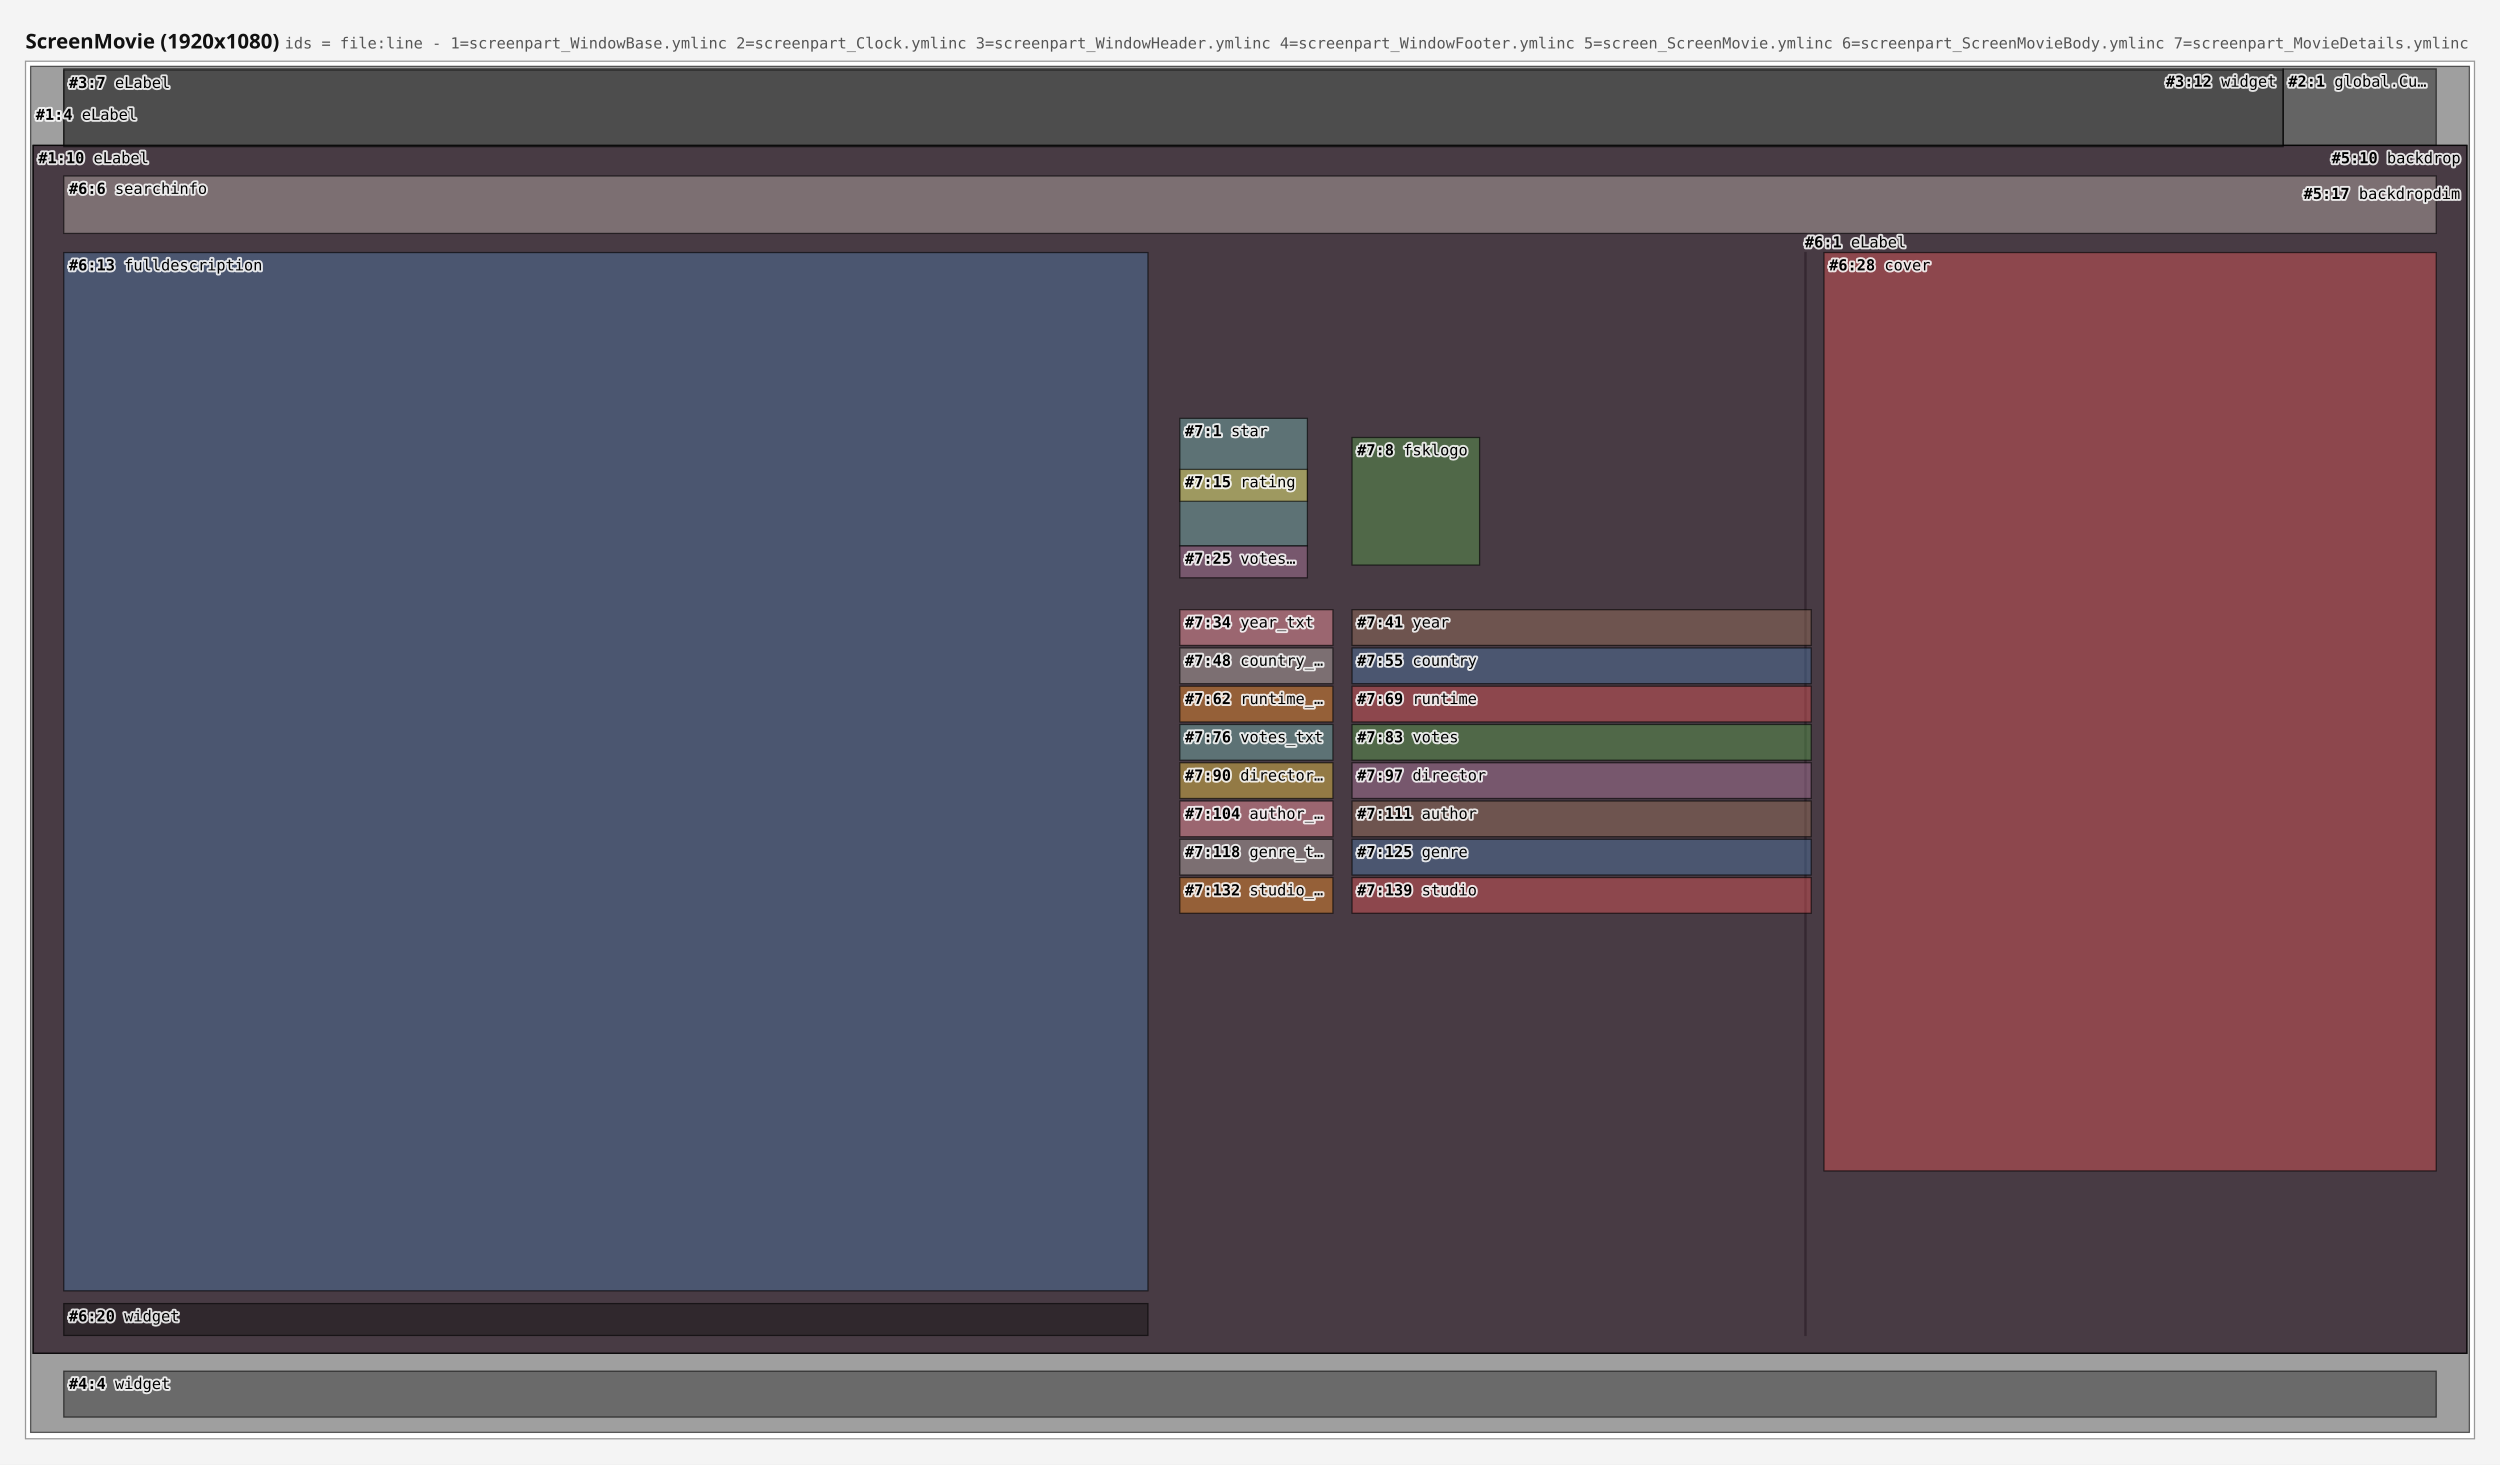
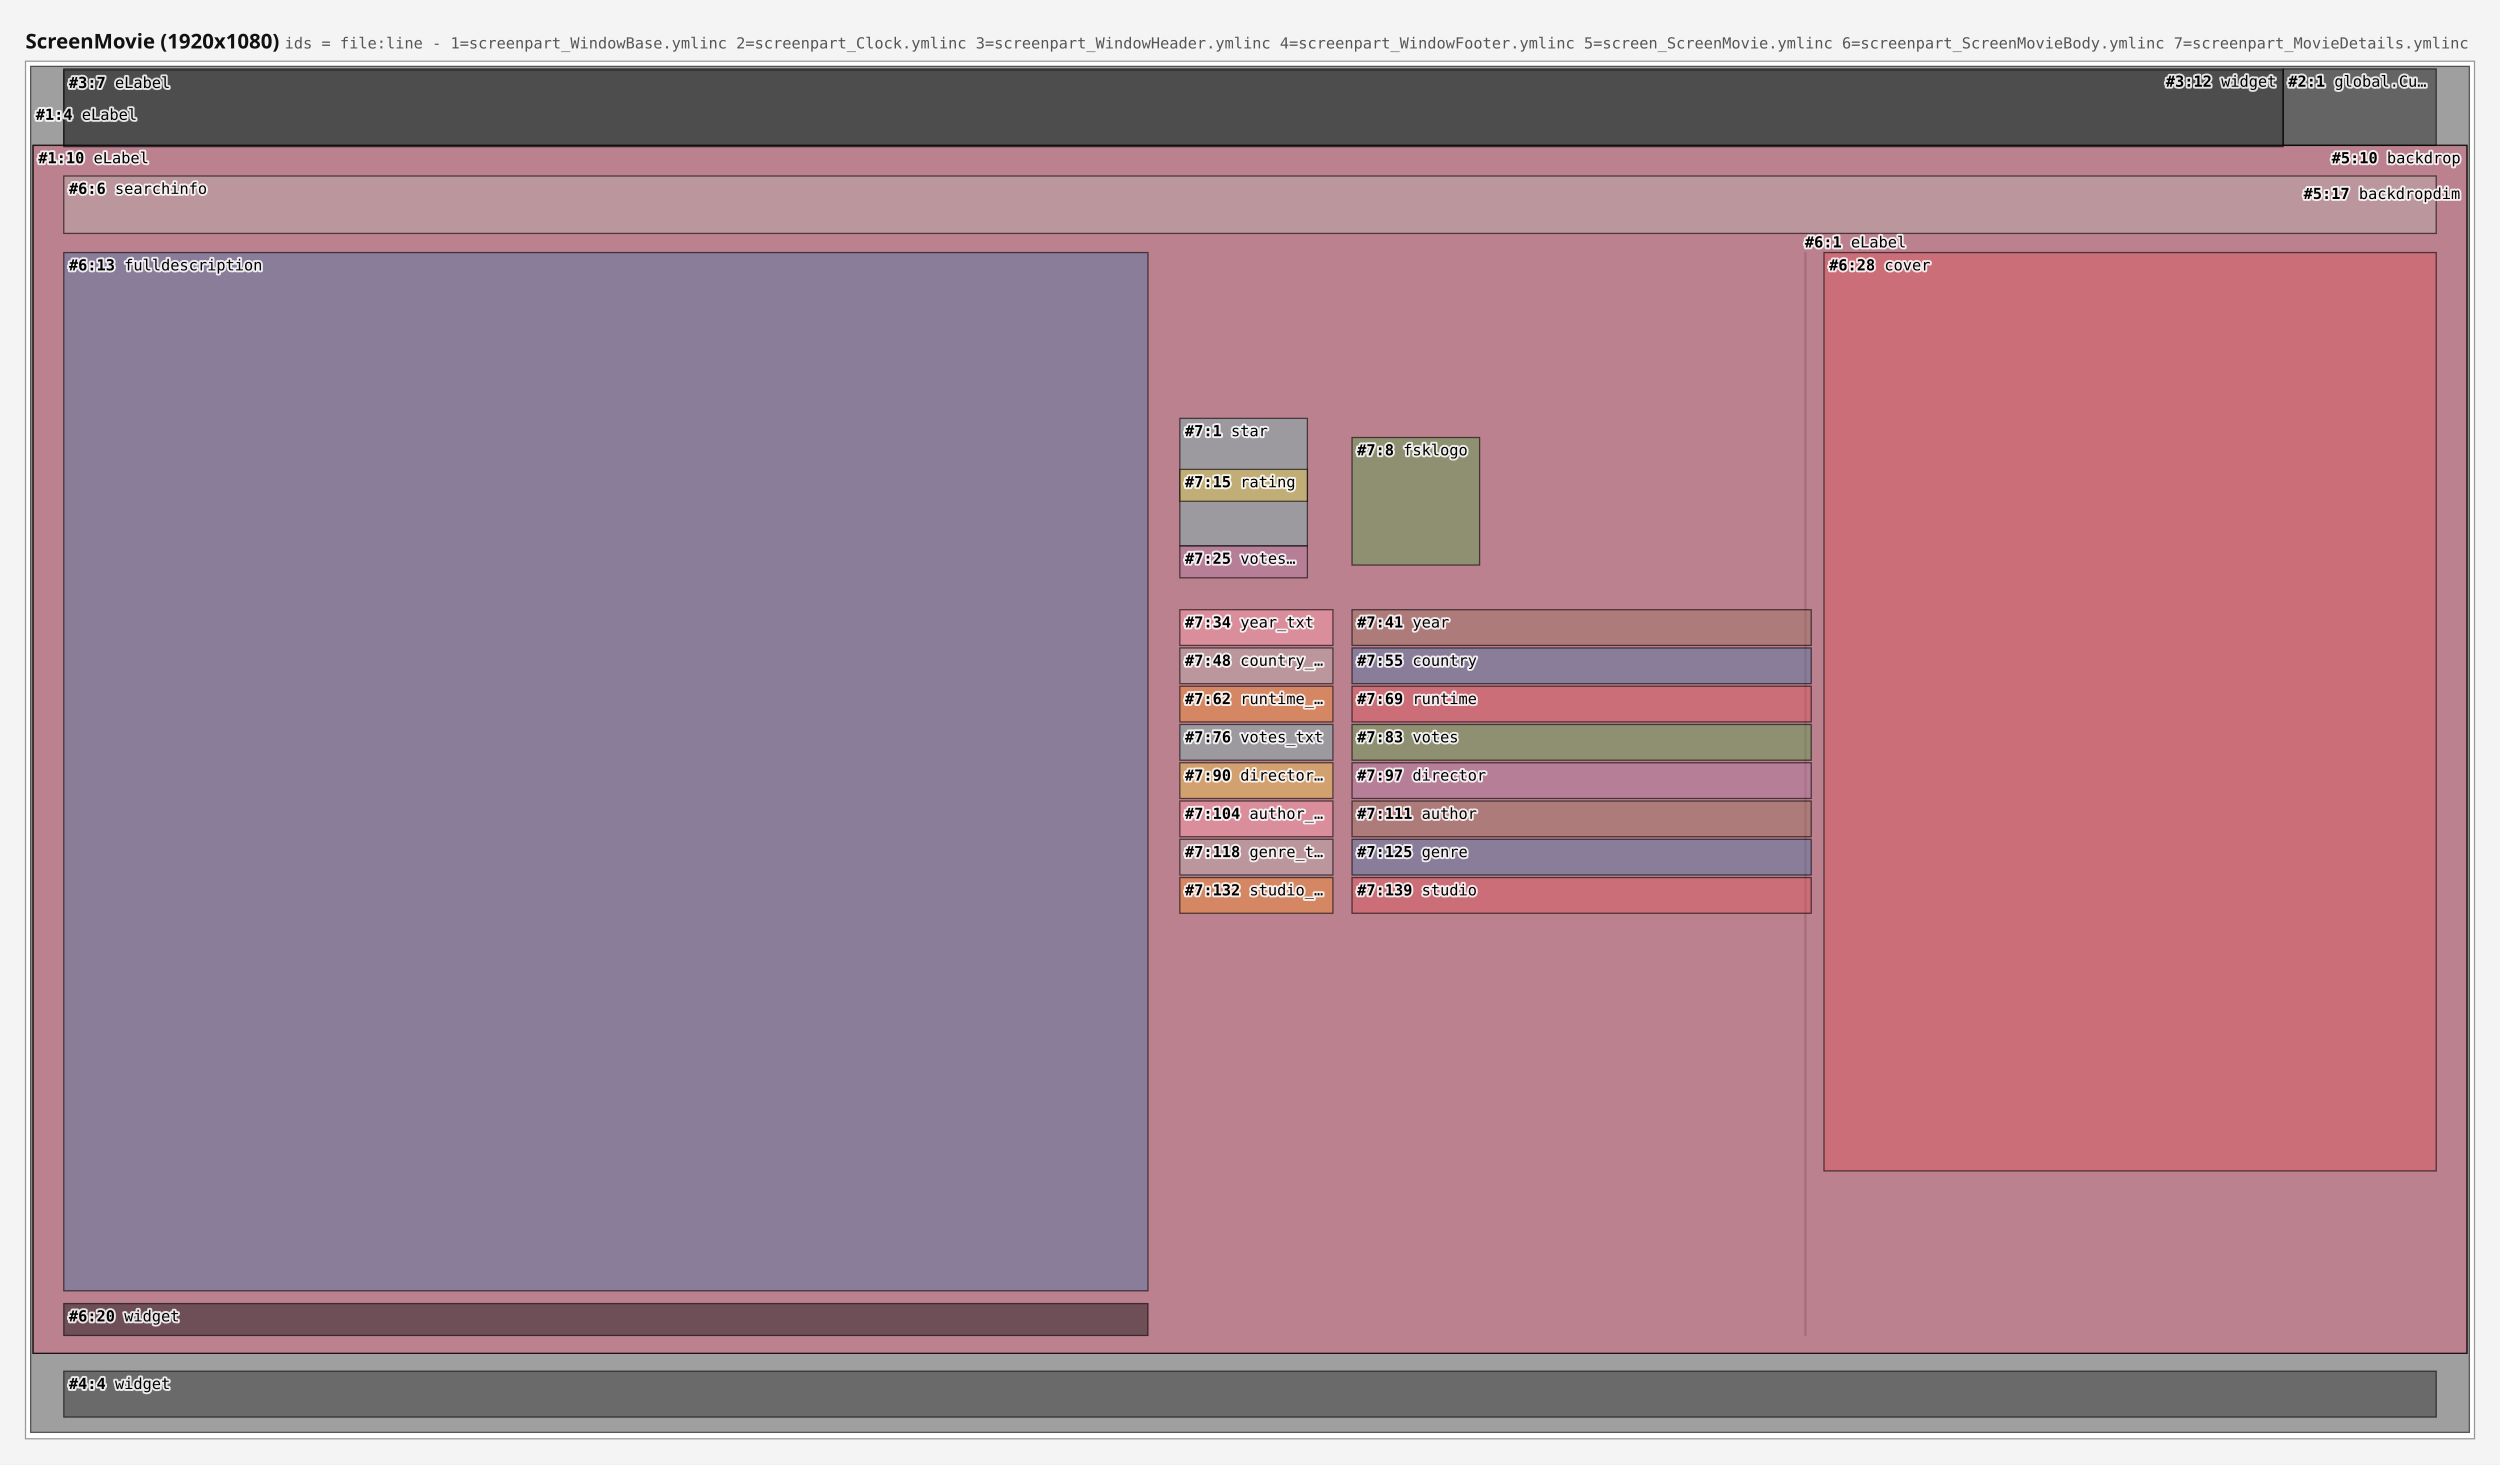
<svg xmlns="http://www.w3.org/2000/svg" width="1960" height="1148" viewBox="0 0 1960 1148">
  <rect x="0" y="0" width="1960" height="1148" fill="#f4f4f4" />
  <text x="20" y="38" font-family="sans-serif" font-size="16" font-weight="bold" fill="#111111">ScreenMovie (1920x1080) <tspan font-family="monospace" font-size="12" font-weight="normal" fill="#555555">ids = file:line - 1=screenpart_WindowBase.ymlinc  2=screenpart_Clock.ymlinc  3=screenpart_WindowHeader.ymlinc  4=screenpart_WindowFooter.ymlinc  5=screen_ScreenMovie.ymlinc  6=screenpart_ScreenMovieBody.ymlinc  7=screenpart_MovieDetails.ymlinc</tspan>
  </text>
  <g data-screen="0" transform="translate(20,48)">
    <rect x="0" y="0" width="1920" height="1080" fill="#ffffff" stroke="#999999" stroke-width="1" />
    <rect data-ref="0:0" data-src="screenpart_WindowBase.ymlinc:4" x="4" y="4" width="1912" height="1071" fill="#2c2c2c" fill-opacity="0.45" stroke="#000000" stroke-opacity="0.6" stroke-width="1" />
    <rect data-ref="0:1" data-src="screenpart_WindowBase.ymlinc:10" x="6" y="66" width="1908" height="947" fill="#121212" fill-opacity="0.45" stroke="#000000" stroke-opacity="0.6" stroke-width="1" />
    <rect data-ref="0:8" data-src="screenpart_ScreenMovieBody.ymlinc:1" x="1395" y="150" width="1" height="849" fill="#424242" fill-opacity="0.45" stroke="#000000" stroke-opacity="0.6" stroke-width="1" />
    <rect data-ref="0:6" data-src="screen_ScreenMovie.ymlinc:10" x="6" y="66" width="1908" height="947" fill="#b07aa1" fill-opacity="0.45" stroke="#000000" stroke-opacity="0.6" stroke-width="1" />
-     <rect data-ref="0:7" data-src="screen_ScreenMovie.ymlinc:17" x="6" y="66" width="1908" height="947" fill="#000000" fill-opacity="0.45" stroke="#000000" stroke-opacity="0.6" stroke-width="1" />
+     <rect data-ref="0:7" data-src="screen_ScreenMovie.ymlinc:17" x="6" y="66" width="1908" height="947" fill="#ff9da7" fill-opacity="0.45" stroke="#000000" stroke-opacity="0.6" stroke-width="1" />
    <rect data-ref="0:9" data-src="screenpart_ScreenMovieBody.ymlinc:6" x="30" y="90" width="1860" height="45" fill="#bab0ac" fill-opacity="0.45" stroke="#000000" stroke-opacity="0.6" stroke-width="1" />
    <rect data-ref="0:10" data-src="screenpart_ScreenMovieBody.ymlinc:13" x="30" y="150" width="850" height="814" fill="#4e79a7" fill-opacity="0.45" stroke="#000000" stroke-opacity="0.6" stroke-width="1" />
    <rect data-ref="0:11" data-src="screenpart_ScreenMovieBody.ymlinc:20" x="30" y="974" width="850" height="25" fill="#121212" fill-opacity="0.45" stroke="#000000" stroke-opacity="0.6" stroke-width="1" />
    <rect data-ref="0:12" data-src="screenpart_ScreenMovieBody.ymlinc:28" x="1410" y="150" width="480" height="720" fill="#e15759" fill-opacity="0.45" stroke="#000000" stroke-opacity="0.6" stroke-width="1" />
    <rect data-ref="0:13" data-src="screenpart_MovieDetails.ymlinc:1" x="905" y="280" width="100" height="100" fill="#76b7b2" fill-opacity="0.45" stroke="#000000" stroke-opacity="0.6" stroke-width="1" />
    <rect data-ref="0:17" data-src="screenpart_MovieDetails.ymlinc:34" x="905" y="430" width="120" height="28" fill="#ff9da7" fill-opacity="0.45" stroke="#000000" stroke-opacity="0.6" stroke-width="1" />
    <rect data-ref="0:18" data-src="screenpart_MovieDetails.ymlinc:41" x="1040" y="430" width="360" height="28" fill="#9c755f" fill-opacity="0.45" stroke="#000000" stroke-opacity="0.6" stroke-width="1" />
    <rect data-ref="0:19" data-src="screenpart_MovieDetails.ymlinc:48" x="905" y="460" width="120" height="28" fill="#bab0ac" fill-opacity="0.45" stroke="#000000" stroke-opacity="0.6" stroke-width="1" />
    <rect data-ref="0:20" data-src="screenpart_MovieDetails.ymlinc:55" x="1040" y="460" width="360" height="28" fill="#4e79a7" fill-opacity="0.45" stroke="#000000" stroke-opacity="0.6" stroke-width="1" />
    <rect data-ref="0:21" data-src="screenpart_MovieDetails.ymlinc:62" x="905" y="490" width="120" height="28" fill="#f28e2b" fill-opacity="0.45" stroke="#000000" stroke-opacity="0.6" stroke-width="1" />
    <rect data-ref="0:22" data-src="screenpart_MovieDetails.ymlinc:69" x="1040" y="490" width="360" height="28" fill="#e15759" fill-opacity="0.45" stroke="#000000" stroke-opacity="0.6" stroke-width="1" />
    <rect data-ref="0:23" data-src="screenpart_MovieDetails.ymlinc:76" x="905" y="520" width="120" height="28" fill="#76b7b2" fill-opacity="0.45" stroke="#000000" stroke-opacity="0.6" stroke-width="1" />
    <rect data-ref="0:24" data-src="screenpart_MovieDetails.ymlinc:83" x="1040" y="520" width="360" height="28" fill="#59a14f" fill-opacity="0.45" stroke="#000000" stroke-opacity="0.6" stroke-width="1" />
    <rect data-ref="0:25" data-src="screenpart_MovieDetails.ymlinc:90" x="905" y="550" width="120" height="28" fill="#edc948" fill-opacity="0.45" stroke="#000000" stroke-opacity="0.6" stroke-width="1" />
    <rect data-ref="0:26" data-src="screenpart_MovieDetails.ymlinc:97" x="1040" y="550" width="360" height="28" fill="#b07aa1" fill-opacity="0.45" stroke="#000000" stroke-opacity="0.6" stroke-width="1" />
    <rect data-ref="0:27" data-src="screenpart_MovieDetails.ymlinc:104" x="905" y="580" width="120" height="28" fill="#ff9da7" fill-opacity="0.45" stroke="#000000" stroke-opacity="0.6" stroke-width="1" />
    <rect data-ref="0:28" data-src="screenpart_MovieDetails.ymlinc:111" x="1040" y="580" width="360" height="28" fill="#9c755f" fill-opacity="0.45" stroke="#000000" stroke-opacity="0.6" stroke-width="1" />
    <rect data-ref="0:29" data-src="screenpart_MovieDetails.ymlinc:118" x="905" y="610" width="120" height="28" fill="#bab0ac" fill-opacity="0.45" stroke="#000000" stroke-opacity="0.6" stroke-width="1" />
    <rect data-ref="0:30" data-src="screenpart_MovieDetails.ymlinc:125" x="1040" y="610" width="360" height="28" fill="#4e79a7" fill-opacity="0.45" stroke="#000000" stroke-opacity="0.6" stroke-width="1" />
    <rect data-ref="0:31" data-src="screenpart_MovieDetails.ymlinc:132" x="905" y="640" width="120" height="28" fill="#f28e2b" fill-opacity="0.45" stroke="#000000" stroke-opacity="0.6" stroke-width="1" />
    <rect data-ref="0:32" data-src="screenpart_MovieDetails.ymlinc:139" x="1040" y="640" width="360" height="28" fill="#e15759" fill-opacity="0.45" stroke="#000000" stroke-opacity="0.6" stroke-width="1" />
    <rect data-ref="0:14" data-src="screenpart_MovieDetails.ymlinc:8" x="1040" y="295" width="100" height="100" fill="#59a14f" fill-opacity="0.45" stroke="#000000" stroke-opacity="0.6" stroke-width="1" />
    <rect data-ref="0:15" data-src="screenpart_MovieDetails.ymlinc:15" x="905" y="320" width="100" height="25" fill="#edc948" fill-opacity="0.45" stroke="#000000" stroke-opacity="0.6" stroke-width="1" />
    <rect data-ref="0:16" data-src="screenpart_MovieDetails.ymlinc:25" x="905" y="380" width="100" height="25" fill="#b07aa1" fill-opacity="0.45" stroke="#000000" stroke-opacity="0.6" stroke-width="1" />
    <rect data-ref="0:5" data-src="screenpart_WindowFooter.ymlinc:4" x="30" y="1027" width="1860" height="36" fill="#2c2c2c" fill-opacity="0.45" stroke="#000000" stroke-opacity="0.6" stroke-width="1" />
    <rect data-ref="0:3" data-src="screenpart_WindowHeader.ymlinc:7" x="30" y="7" width="1740" height="60" fill="#2c2c2c" fill-opacity="0.45" stroke="#000000" stroke-opacity="0.6" stroke-width="1" />
    <rect data-ref="0:2" data-src="screenpart_Clock.ymlinc:1" x="1770" y="6" width="120" height="60" fill="#1d1d1d" fill-opacity="0.45" stroke="#000000" stroke-opacity="0.6" stroke-width="1" />
    <rect data-ref="0:4" data-src="screenpart_WindowHeader.ymlinc:12" x="30" y="6" width="1740" height="60" fill="#2c2c2c" fill-opacity="0.45" stroke="#000000" stroke-opacity="0.6" stroke-width="1" />
    <g pointer-events="none" font-family="monospace" font-size="12" fill="#000000" stroke="#ffffff" stroke-width="3" stroke-opacity="0.85" stroke-linejoin="round" paint-order="stroke">
      <text x="8" y="46">
        <tspan font-weight="bold">#1:4</tspan> eLabel</text>
      <text x="10" y="80">
        <tspan font-weight="bold">#1:10</tspan> eLabel</text>
      <text x="1395" y="146">
        <tspan font-weight="bold">#6:1</tspan> eLabel</text>
      <text x="1808" y="80">
        <tspan font-weight="bold">#5:10</tspan> backdrop</text>
      <text x="1786" y="108">
        <tspan font-weight="bold">#5:17</tspan> backdropdim</text>
      <text x="34" y="104">
        <tspan font-weight="bold">#6:6</tspan> searchinfo</text>
      <text x="34" y="164">
        <tspan font-weight="bold">#6:13</tspan> fulldescription</text>
      <text x="34" y="988">
        <tspan font-weight="bold">#6:20</tspan> widget</text>
      <text x="1414" y="164">
        <tspan font-weight="bold">#6:28</tspan> cover</text>
      <text x="909" y="294">
        <tspan font-weight="bold">#7:1</tspan> star</text>
      <text x="909" y="444">
        <tspan font-weight="bold">#7:34</tspan> year_txt</text>
      <text x="1044" y="444">
        <tspan font-weight="bold">#7:41</tspan> year</text>
      <text x="909" y="474">
        <tspan font-weight="bold">#7:48</tspan> country_…</text>
      <text x="1044" y="474">
        <tspan font-weight="bold">#7:55</tspan> country</text>
      <text x="909" y="504">
        <tspan font-weight="bold">#7:62</tspan> runtime_…</text>
      <text x="1044" y="504">
        <tspan font-weight="bold">#7:69</tspan> runtime</text>
      <text x="909" y="534">
        <tspan font-weight="bold">#7:76</tspan> votes_txt</text>
      <text x="1044" y="534">
        <tspan font-weight="bold">#7:83</tspan> votes</text>
      <text x="909" y="564">
        <tspan font-weight="bold">#7:90</tspan> director…</text>
      <text x="1044" y="564">
        <tspan font-weight="bold">#7:97</tspan> director</text>
      <text x="909" y="594">
        <tspan font-weight="bold">#7:104</tspan> author_…</text>
      <text x="1044" y="594">
        <tspan font-weight="bold">#7:111</tspan> author</text>
      <text x="909" y="624">
        <tspan font-weight="bold">#7:118</tspan> genre_t…</text>
      <text x="1044" y="624">
        <tspan font-weight="bold">#7:125</tspan> genre</text>
      <text x="909" y="654">
        <tspan font-weight="bold">#7:132</tspan> studio_…</text>
      <text x="1044" y="654">
        <tspan font-weight="bold">#7:139</tspan> studio</text>
      <text x="1044" y="309">
        <tspan font-weight="bold">#7:8</tspan> fsklogo</text>
      <text x="909" y="334">
        <tspan font-weight="bold">#7:15</tspan> rating</text>
      <text x="909" y="394">
        <tspan font-weight="bold">#7:25</tspan> votes…</text>
      <text x="34" y="1041">
        <tspan font-weight="bold">#4:4</tspan> widget</text>
      <text x="34" y="21">
        <tspan font-weight="bold">#3:7</tspan> eLabel</text>
      <text x="1774" y="20">
        <tspan font-weight="bold">#2:1</tspan> global.Cu…</text>
      <text x="1678" y="20">
        <tspan font-weight="bold">#3:12</tspan> widget</text>
    </g>
  </g>
</svg>
